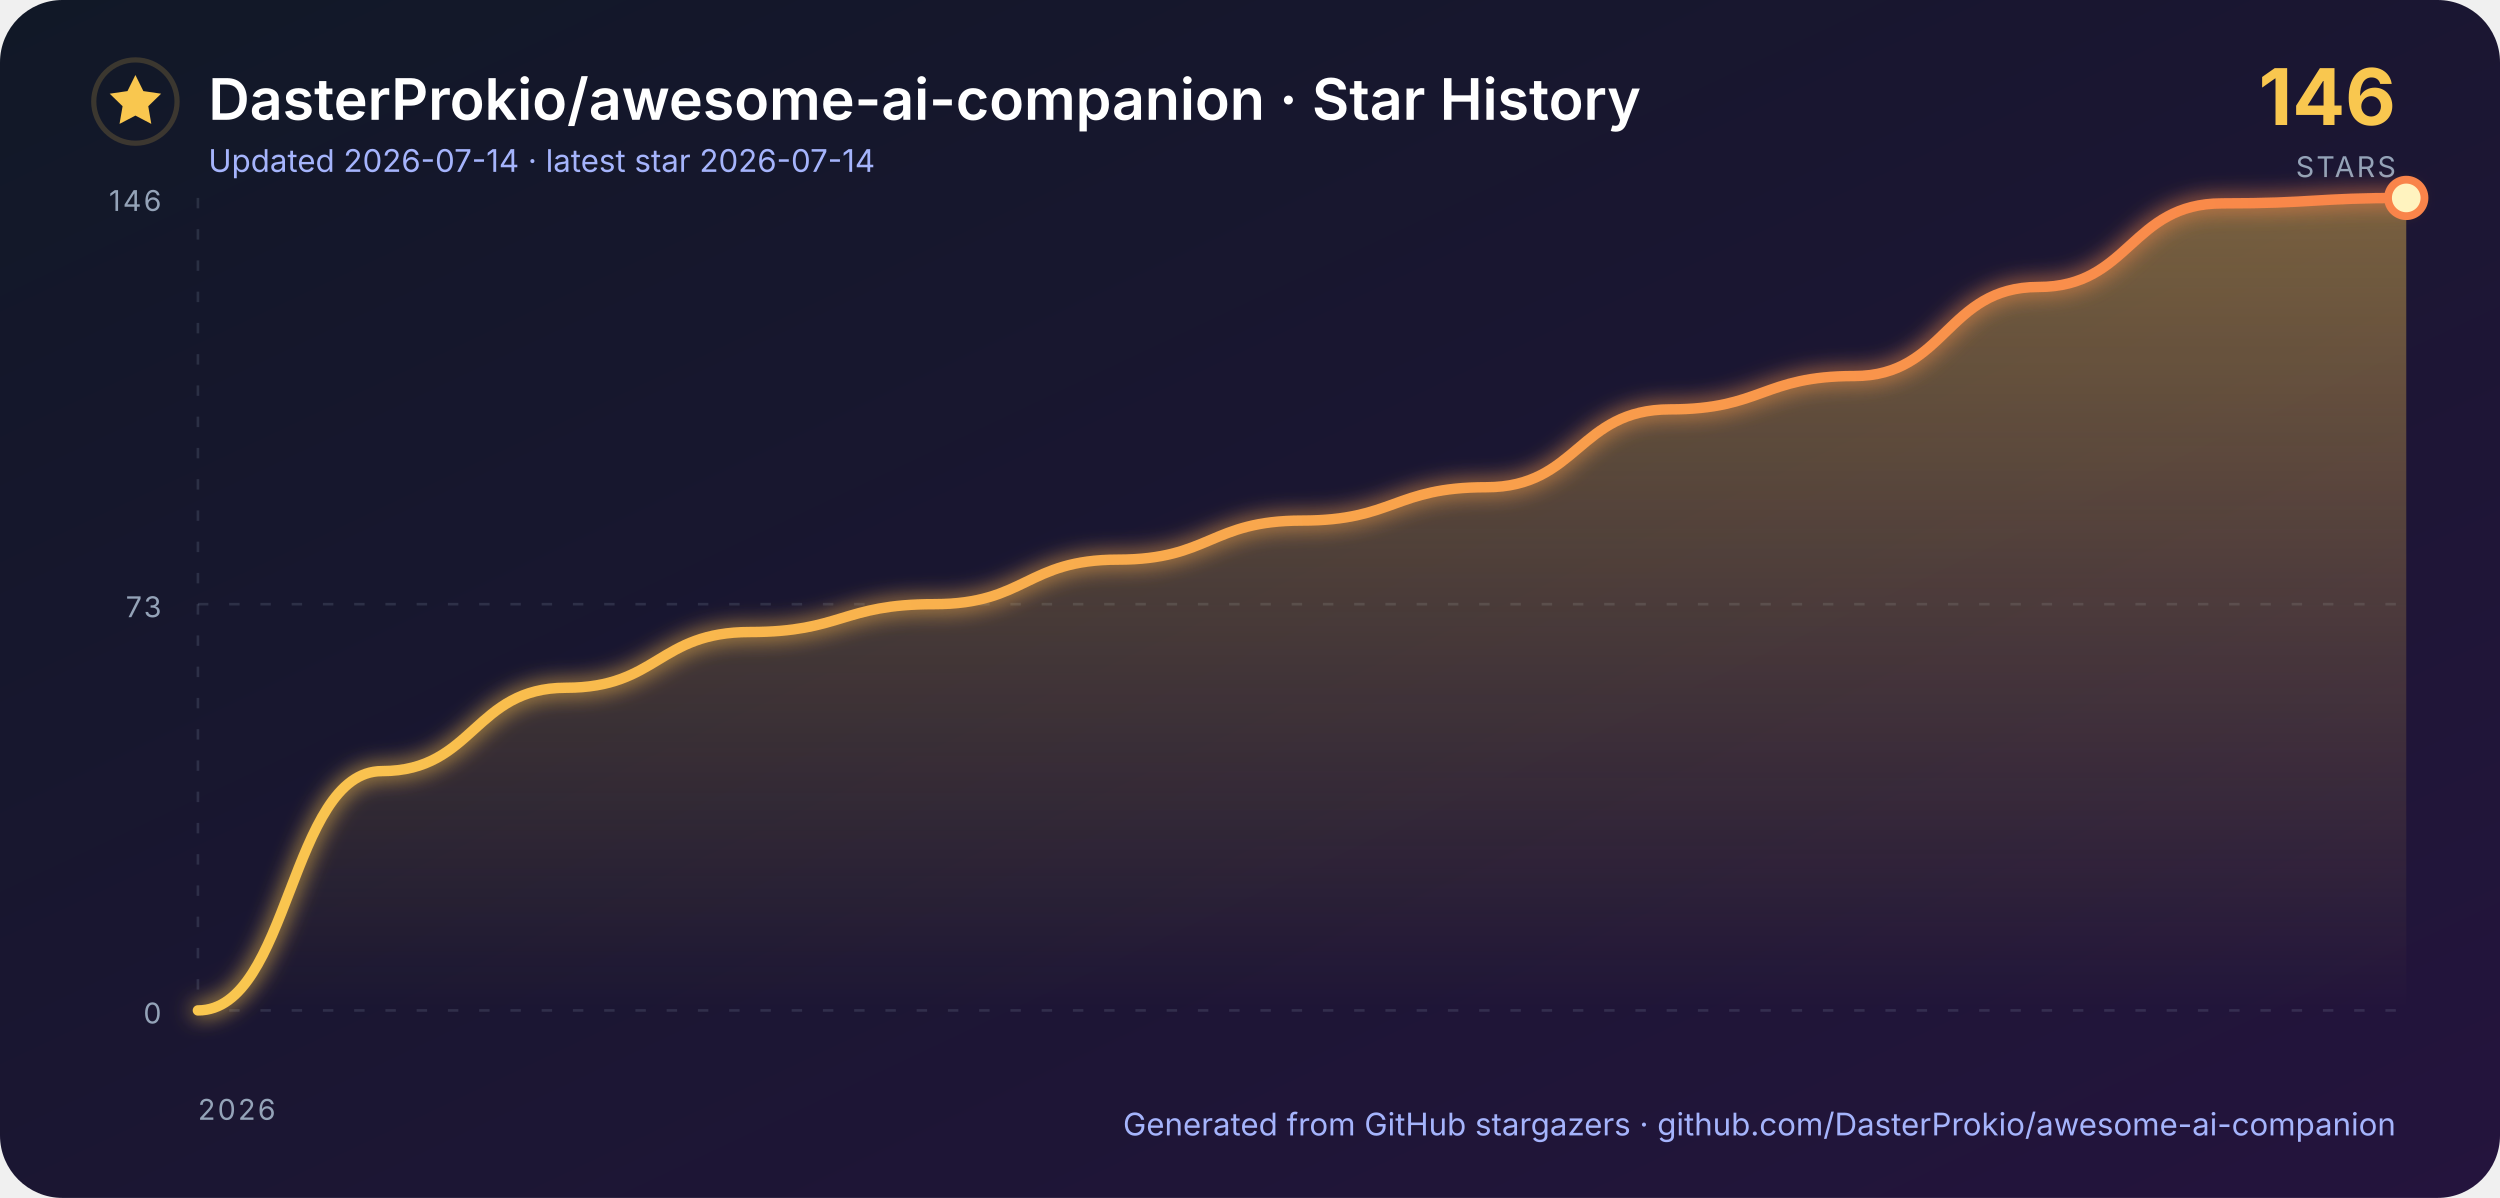
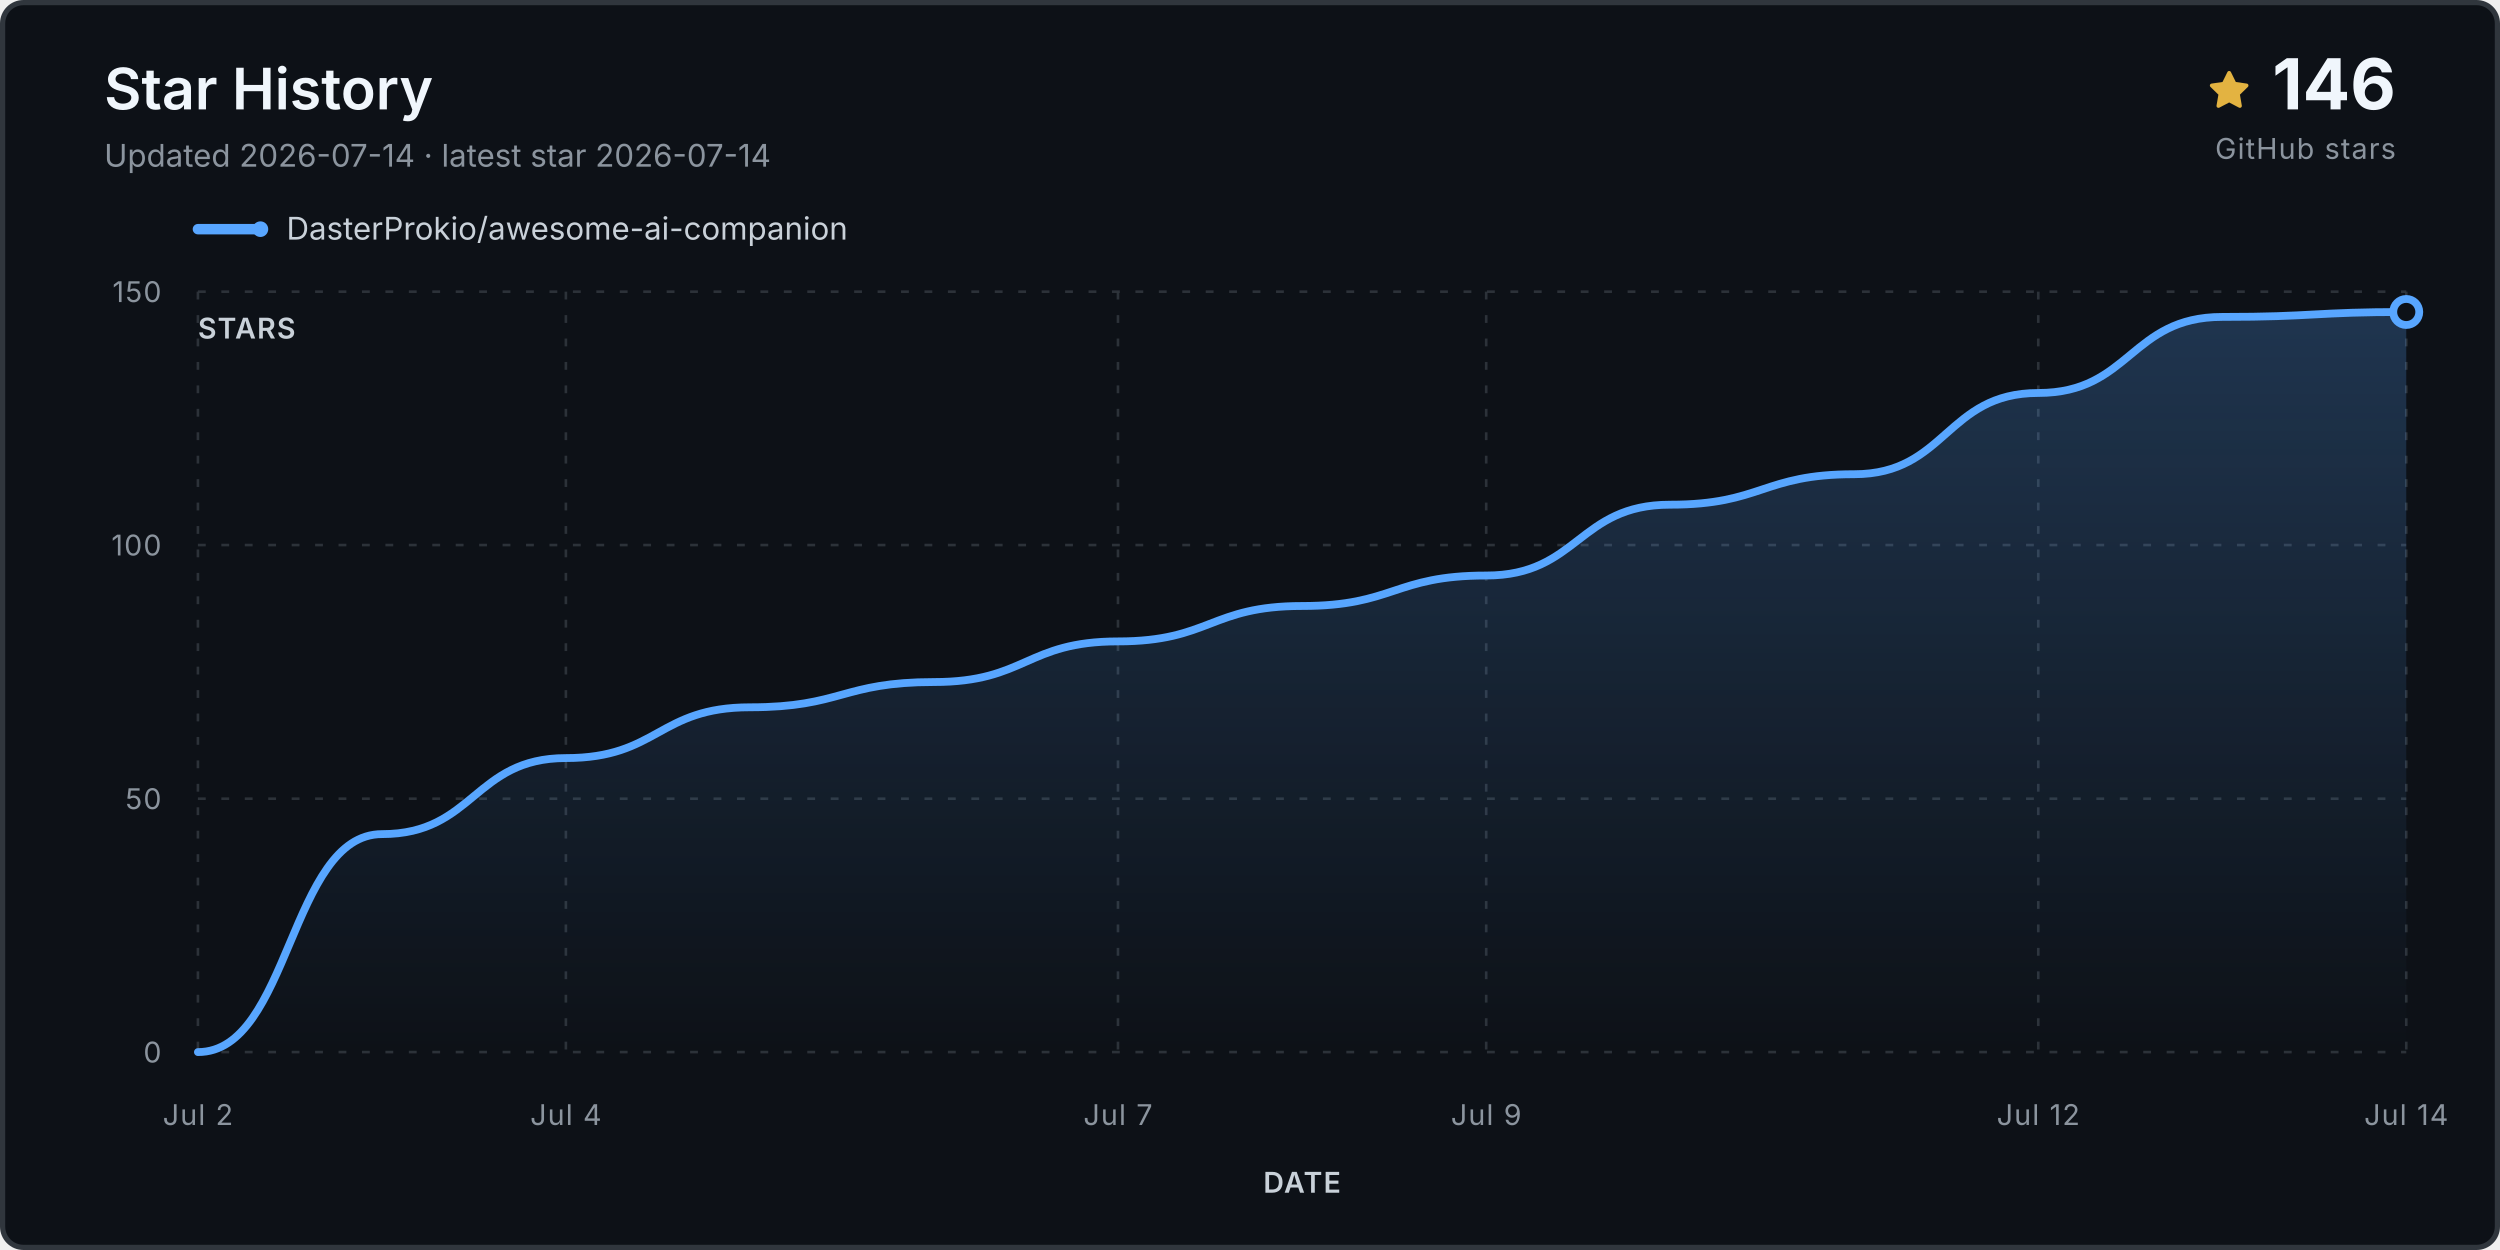
- <svg xmlns="http://www.w3.org/2000/svg" viewBox="0 0 960 460" role="img" aria-labelledby="title desc">
+ <svg xmlns="http://www.w3.org/2000/svg" viewBox="0 0 960 480" role="img" aria-labelledby="title desc">
  <defs>
-     <linearGradient id="bg" x1="0" y1="0" x2="1" y2="1">
-       <stop stop-color="#111827" />
-       <stop offset="1" stop-color="#24143d" />
+     <linearGradient id="fill" x1="0" y1="0" x2="0" y2="1">
+       <stop stop-color="#58a6ff" stop-opacity=".24" />
+       <stop offset="1" stop-color="#58a6ff" stop-opacity="0" />
    </linearGradient>
-     <linearGradient id="fill" x1="0" y1="0" x2="0" y2="1">
-       <stop stop-color="#f9c74f" stop-opacity=".42" />
-       <stop offset="1" stop-color="#f9c74f" stop-opacity="0" />
-     </linearGradient>
-     <linearGradient id="line" x1="0" y1="0" x2="1" y2="0">
-       <stop stop-color="#f9c74f" />
-       <stop offset="1" stop-color="#f9844a" />
-     </linearGradient>
-     <filter id="glow">
-       <feGaussianBlur stdDeviation="4" result="blur" />
-       <feMerge>
-         <feMergeNode in="blur" />
-         <feMergeNode in="SourceGraphic" />
-       </feMerge>
-     </filter>
  </defs>
-   <rect width="960" height="460" rx="24" fill="url(#bg)" />
-   <g transform="translate(40 27)">
-     <path d="M12 1.8l3.05 6.18 6.82 1-4.94 4.81 1.17 6.79L12 17.38l-6.1 3.2 1.17-6.79-4.94-4.81 6.82-1L12 1.8z" fill="#f9c74f" />
-     <circle cx="12" cy="12" r="16" fill="none" stroke="#f9c74f" stroke-opacity=".18" stroke-width="2" />
+   <rect x="1" y="1" width="958" height="478" rx="8" fill="#0d1117" stroke="#30363d" stroke-width="2" />
+   <text x="40" y="42" class="title">Star History</text>
+   <text x="40" y="64" class="subtitle">Updated 2026-07-14 · latest star 2026-07-14</text>
+   <g transform="translate(848 27)">
+     <path d="M8 .25a.75.75 0 0 1 .673.418l1.882 3.815 4.21.612a.75.75 0 0 1 .416 1.279l-3.046 2.97.719 4.193a.75.75 0 0 1-1.088.79L8 12.347l-3.766 1.98a.75.75 0 0 1-1.088-.79l.72-4.194L.818 6.374a.75.75 0 0 1 .416-1.28l4.21-.611L7.327.668A.75.75 0 0 1 8 .25Z" fill="#e3b341" />
  </g>
-   <text x="80" y="46" class="title">DasterProkio/awesome-ai-companion · Star History</text>
-   <text x="80" y="66" class="subtitle">Updated 2026-07-14 · latest star 2026-07-14</text>
-   <text x="920" y="48" text-anchor="end" class="count">146</text>
-   <text x="920" y="68" text-anchor="end" class="count-label">STARS</text>
+   <text x="920" y="42" text-anchor="end" class="count">146</text>
+   <text x="920" y="61" text-anchor="end" class="count-label">GitHub stars</text>
+   <g transform="translate(76 88)">
+     <line x1="0" y1="0" x2="24" y2="0" stroke="#58a6ff" stroke-width="4" stroke-linecap="round" />
+     <circle cx="24" cy="0" r="3" fill="#58a6ff" />
+     <text x="34" y="4" class="legend">DasterProkio/awesome-ai-companion</text>
+   </g>
  <g class="grid">
-     <line x1="76" y1="76" x2="76" y2="388" />
-     <line x1="76" y1="388" x2="924" y2="388" />
-     <line x1="76" y1="232.0" x2="924" y2="232.0" />
+     <line x1="76" y1="404.0" x2="924" y2="404.0" />
+     <text x="62" y="408.0" text-anchor="end" class="axis">0</text>
+     <line x1="76" y1="306.7" x2="924" y2="306.7" />
+     <text x="62" y="310.7" text-anchor="end" class="axis">50</text>
+     <line x1="76" y1="209.3" x2="924" y2="209.3" />
+     <text x="62" y="213.3" text-anchor="end" class="axis">100</text>
+     <line x1="76" y1="112.0" x2="924" y2="112.0" />
+     <text x="62" y="116.0" text-anchor="end" class="axis">150</text>
+     <line x1="76.0" y1="112" x2="76.0" y2="404" />
+     <text x="76.0" y="432" text-anchor="middle" class="axis">Jul 2</text>
+     <line x1="217.3" y1="112" x2="217.3" y2="404" />
+     <text x="217.3" y="432" text-anchor="middle" class="axis">Jul 4</text>
+     <line x1="429.3" y1="112" x2="429.3" y2="404" />
+     <text x="429.3" y="432" text-anchor="middle" class="axis">Jul 7</text>
+     <line x1="570.7" y1="112" x2="570.7" y2="404" />
+     <text x="570.7" y="432" text-anchor="middle" class="axis">Jul 9</text>
+     <line x1="782.7" y1="112" x2="782.7" y2="404" />
+     <text x="782.7" y="432" text-anchor="middle" class="axis">Jul 12</text>
+     <line x1="924.0" y1="112" x2="924.0" y2="404" />
+     <text x="924.0" y="432" text-anchor="middle" class="axis">Jul 14</text>
  </g>
-   <path d="M 76.0 388.0 L 76.0 388.0 C 111.3 388.0, 111.3 296.1, 146.7 296.1 C 182.0 296.1, 182.0 264.1, 217.3 264.1 C 252.7 264.1, 252.7 242.7, 288.0 242.7 C 323.3 242.7, 323.3 232.0, 358.7 232.0 C 394.0 232.0, 394.0 214.9, 429.3 214.9 C 464.7 214.9, 464.7 199.9, 500.0 199.9 C 535.3 199.9, 535.3 187.1, 570.7 187.1 C 606.0 187.1, 606.0 157.2, 641.3 157.2 C 676.7 157.2, 676.7 144.4, 712.0 144.4 C 747.3 144.4, 747.3 110.2, 782.7 110.2 C 818.0 110.2, 818.0 78.1, 853.3 78.1 C 888.7 78.1, 888.7 76.0, 924.0 76.0 L 924.0 388.0 Z" fill="url(#fill)" />
-   <path d="M 76.0 388.0 C 111.3 388.0, 111.3 296.1, 146.7 296.1 C 182.0 296.1, 182.0 264.1, 217.3 264.1 C 252.7 264.1, 252.7 242.7, 288.0 242.7 C 323.3 242.7, 323.3 232.0, 358.7 232.0 C 394.0 232.0, 394.0 214.9, 429.3 214.9 C 464.7 214.9, 464.7 199.9, 500.0 199.9 C 535.3 199.9, 535.3 187.1, 570.7 187.1 C 606.0 187.1, 606.0 157.2, 641.3 157.2 C 676.7 157.2, 676.7 144.4, 712.0 144.4 C 747.3 144.4, 747.3 110.2, 782.7 110.2 C 818.0 110.2, 818.0 78.1, 853.3 78.1 C 888.7 78.1, 888.7 76.0, 924.0 76.0" fill="none" stroke="url(#line)" stroke-width="4" stroke-linecap="round" stroke-linejoin="round" filter="url(#glow)" />
-   <circle cx="924.0" cy="76.0" r="7" fill="#fff3bf" stroke="#f9844a" stroke-width="3" />
-   <text x="62" y="81" text-anchor="end" class="axis">146</text>
-   <text x="62" y="237.0" text-anchor="end" class="axis">73</text>
-   <text x="62" y="393" text-anchor="end" class="axis">0</text>
-   <text x="76.0" y="430" class="axis">2026</text>
-   <text x="920" y="436" text-anchor="end" class="footer">Generated from GitHub stargazers · github.com/DasterProkio/awesome-ai-companion</text>
-   <style>.title{font:600 22px -apple-system,BlinkMacSystemFont,'Segoe UI',sans-serif;fill:#fff}.subtitle,.footer{font:12px -apple-system,BlinkMacSystemFont,'Segoe UI',sans-serif;fill:#a5b4fc}.count{font:700 30px -apple-system,BlinkMacSystemFont,'Segoe UI',sans-serif;fill:#f9c74f}.count-label,.axis{font:11px -apple-system,BlinkMacSystemFont,'Segoe UI',sans-serif;fill:#94a3b8;letter-spacing:.08em}.grid line{stroke:#94a3b8;stroke-opacity:.18;stroke-dasharray:4 8}</style>
+   <path d="M 76.0 404.0 L 76.0 404.0 C 111.3 404.0, 111.3 320.3, 146.7 320.3 C 182.0 320.3, 182.0 291.1, 217.3 291.1 C 252.7 291.1, 252.7 271.6, 288.0 271.6 C 323.3 271.6, 323.3 261.9, 358.7 261.9 C 394.0 261.9, 394.0 246.3, 429.3 246.3 C 464.7 246.3, 464.7 232.7, 500.0 232.7 C 535.3 232.7, 535.3 221.0, 570.7 221.0 C 606.0 221.0, 606.0 193.8, 641.3 193.8 C 676.7 193.8, 676.7 182.1, 712.0 182.1 C 747.3 182.1, 747.3 150.9, 782.7 150.9 C 818.0 150.9, 818.0 121.7, 853.3 121.7 C 888.7 121.7, 888.7 119.8, 924.0 119.8 L 924.0 404.0 Z" fill="url(#fill)" />
+   <path d="M 76.0 404.0 C 111.3 404.0, 111.3 320.3, 146.7 320.3 C 182.0 320.3, 182.0 291.1, 217.3 291.1 C 252.7 291.1, 252.7 271.6, 288.0 271.6 C 323.3 271.6, 323.3 261.9, 358.7 261.9 C 394.0 261.9, 394.0 246.3, 429.3 246.3 C 464.7 246.3, 464.7 232.7, 500.0 232.7 C 535.3 232.7, 535.3 221.0, 570.7 221.0 C 606.0 221.0, 606.0 193.8, 641.3 193.8 C 676.7 193.8, 676.7 182.1, 712.0 182.1 C 747.3 182.1, 747.3 150.9, 782.7 150.9 C 818.0 150.9, 818.0 121.7, 853.3 121.7 C 888.7 121.7, 888.7 119.8, 924.0 119.8" fill="none" stroke="#58a6ff" stroke-width="3" stroke-linecap="round" stroke-linejoin="round" />
+   <circle cx="924.0" cy="119.8" r="5" fill="#0d1117" stroke="#58a6ff" stroke-width="3" />
+   <text x="76" y="130" class="axis-title">STARS</text>
+   <text x="500.0" y="458" text-anchor="middle" class="axis-title">DATE</text>
+   <style>.title{font:600 22px -apple-system,BlinkMacSystemFont,'Segoe UI',sans-serif;fill:#f0f6fc}.subtitle,.footer{font:12px -apple-system,BlinkMacSystemFont,'Segoe UI',sans-serif;fill:#8b949e}.legend{font:12px -apple-system,BlinkMacSystemFont,'Segoe UI',sans-serif;fill:#c9d1d9}.count{font:700 27px -apple-system,BlinkMacSystemFont,'Segoe UI',sans-serif;fill:#f0f6fc}.count-label,.axis,.axis-title{font:11px -apple-system,BlinkMacSystemFont,'Segoe UI',sans-serif;fill:#8b949e;letter-spacing:.04em}.axis-title{font-weight:600;fill:#c9d1d9}.grid line{stroke:#30363d;stroke-opacity:.9;stroke-dasharray:3 6}</style>
</svg>
